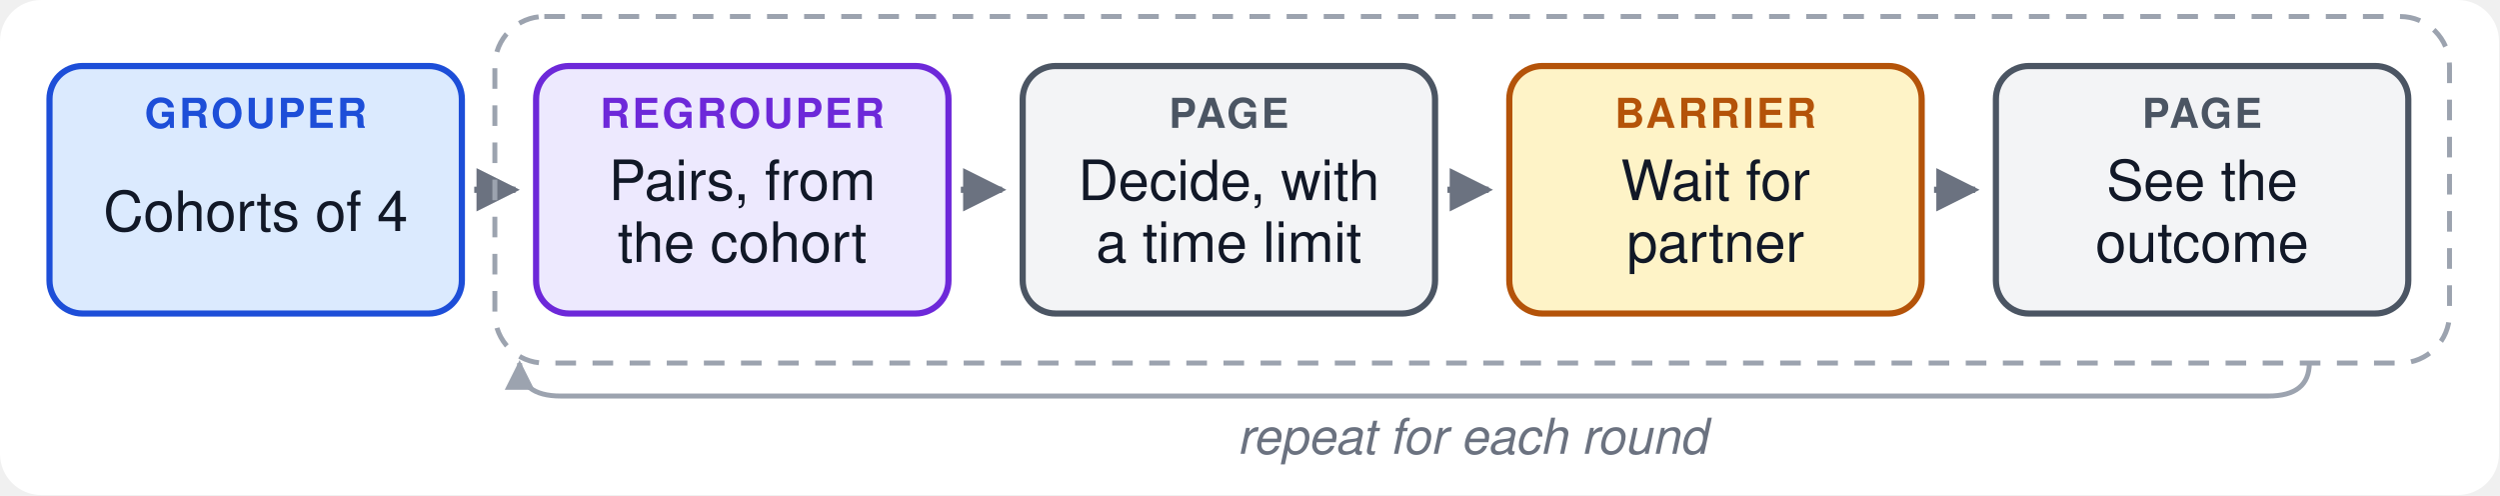
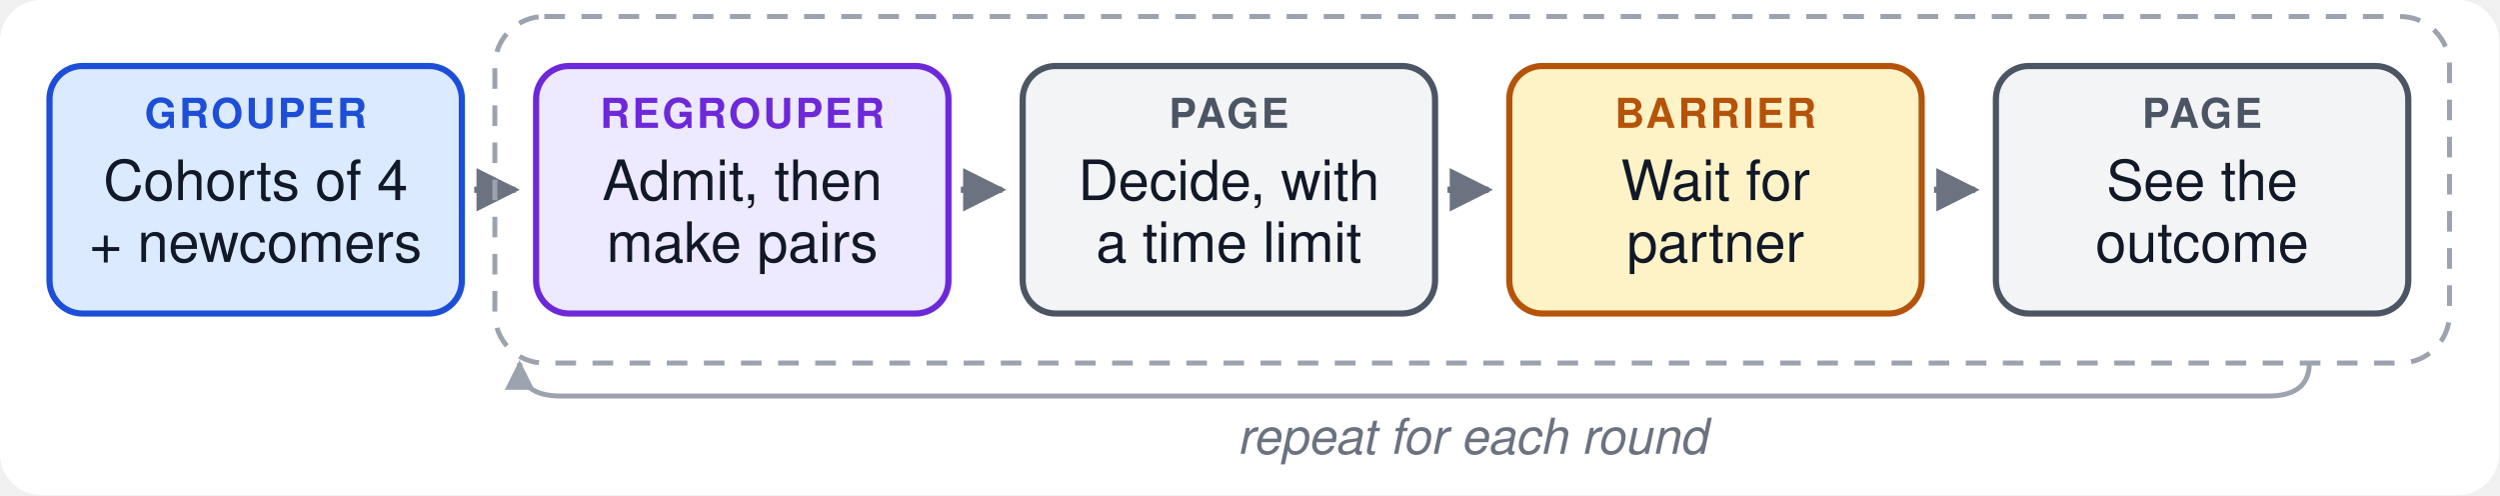
<svg xmlns="http://www.w3.org/2000/svg" viewBox="0 0 606 120" width="606" height="120" font-family="system-ui, -apple-system, 'Segoe UI', Helvetica, Arial, sans-serif">
  <defs>
    <marker id="arrow" viewBox="0 0 10 10" refX="9" refY="5" markerWidth="7" markerHeight="7" orient="auto">
      <path d="M0,0 L10,5 L0,10 z" fill="#6b7280" />
    </marker>
    <marker id="arrow-loop" viewBox="0 0 10 10" refX="9" refY="5" markerWidth="6" markerHeight="6" orient="auto">
      <path d="M0,0 L10,5 L0,10 z" fill="#9ca3af" />
    </marker>
  </defs>
  <rect width="606" height="120" rx="10" fill="#ffffff" />
  <rect x="12" y="16" width="100" height="60" rx="8" fill="#dbeafe" stroke="#1d4ed8" stroke-width="1.5" />
  <text x="62.0" y="31" font-size="10" font-weight="600" letter-spacing="0.6" fill="#1d4ed8" text-anchor="middle">GROUPER</text>
-   <text x="62.0" y="56.0" font-size="13.5" fill="#111827" text-anchor="middle">Cohorts of 4</text>
+   <text x="62.0" y="48.5" font-size="13.5" fill="#111827" text-anchor="middle">Cohorts of 4</text>
+   <text x="62.0" y="63.5" font-size="13.5" fill="#111827" text-anchor="middle">+ newcomers</text>
  <line x1="115" y1="46.0" x2="125" y2="46.0" stroke="#6b7280" stroke-width="1.5" marker-end="url(#arrow)" />
  <rect x="120" y="4" width="474" height="84" rx="12" fill="none" stroke="#9ca3af" stroke-width="1.2" stroke-dasharray="5 4" />
  <path d="M 560 88 q 0 8 -10 8 h -414 q -10 0 -10 -8" fill="none" stroke="#9ca3af" stroke-width="1.2" marker-end="url(#arrow-loop)" />
  <text x="357.0" y="110" font-size="12" font-style="italic" fill="#6b7280" text-anchor="middle">repeat for each round</text>
  <rect x="130" y="16" width="100" height="60" rx="8" fill="#ede9fe" stroke="#6d28d9" stroke-width="1.5" />
  <text x="180.0" y="31" font-size="10" font-weight="600" letter-spacing="0.6" fill="#6d28d9" text-anchor="middle">REGROUPER</text>
-   <text x="180.0" y="48.5" font-size="13.5" fill="#111827" text-anchor="middle">Pairs, from</text>
-   <text x="180.0" y="63.5" font-size="13.5" fill="#111827" text-anchor="middle">the cohort</text>
+   <text x="180.0" y="48.5" font-size="13.5" fill="#111827" text-anchor="middle">Admit, then</text>
+   <text x="180.0" y="63.5" font-size="13.5" fill="#111827" text-anchor="middle">make pairs</text>
  <line x1="233" y1="46.0" x2="243" y2="46.0" stroke="#6b7280" stroke-width="1.5" marker-end="url(#arrow)" />
  <rect x="248" y="16" width="100" height="60" rx="8" fill="#f3f4f6" stroke="#4b5563" stroke-width="1.5" />
  <text x="298.0" y="31" font-size="10" font-weight="600" letter-spacing="0.6" fill="#4b5563" text-anchor="middle">PAGE</text>
  <text x="298.0" y="48.5" font-size="13.5" fill="#111827" text-anchor="middle">Decide, with</text>
  <text x="298.0" y="63.5" font-size="13.5" fill="#111827" text-anchor="middle">a time limit</text>
  <line x1="351" y1="46.0" x2="361" y2="46.0" stroke="#6b7280" stroke-width="1.5" marker-end="url(#arrow)" />
  <rect x="366" y="16" width="100" height="60" rx="8" fill="#fef3c7" stroke="#b45309" stroke-width="1.5" />
  <text x="416.0" y="31" font-size="10" font-weight="600" letter-spacing="0.6" fill="#b45309" text-anchor="middle">BARRIER</text>
  <text x="416.0" y="48.5" font-size="13.5" fill="#111827" text-anchor="middle">Wait for</text>
  <text x="416.0" y="63.5" font-size="13.5" fill="#111827" text-anchor="middle">partner</text>
  <line x1="469" y1="46.0" x2="479" y2="46.0" stroke="#6b7280" stroke-width="1.5" marker-end="url(#arrow)" />
  <rect x="484" y="16" width="100" height="60" rx="8" fill="#f3f4f6" stroke="#4b5563" stroke-width="1.5" />
  <text x="534.0" y="31" font-size="10" font-weight="600" letter-spacing="0.6" fill="#4b5563" text-anchor="middle">PAGE</text>
  <text x="534.0" y="48.5" font-size="13.5" fill="#111827" text-anchor="middle">See the</text>
  <text x="534.0" y="63.5" font-size="13.5" fill="#111827" text-anchor="middle">outcome</text>
</svg>
